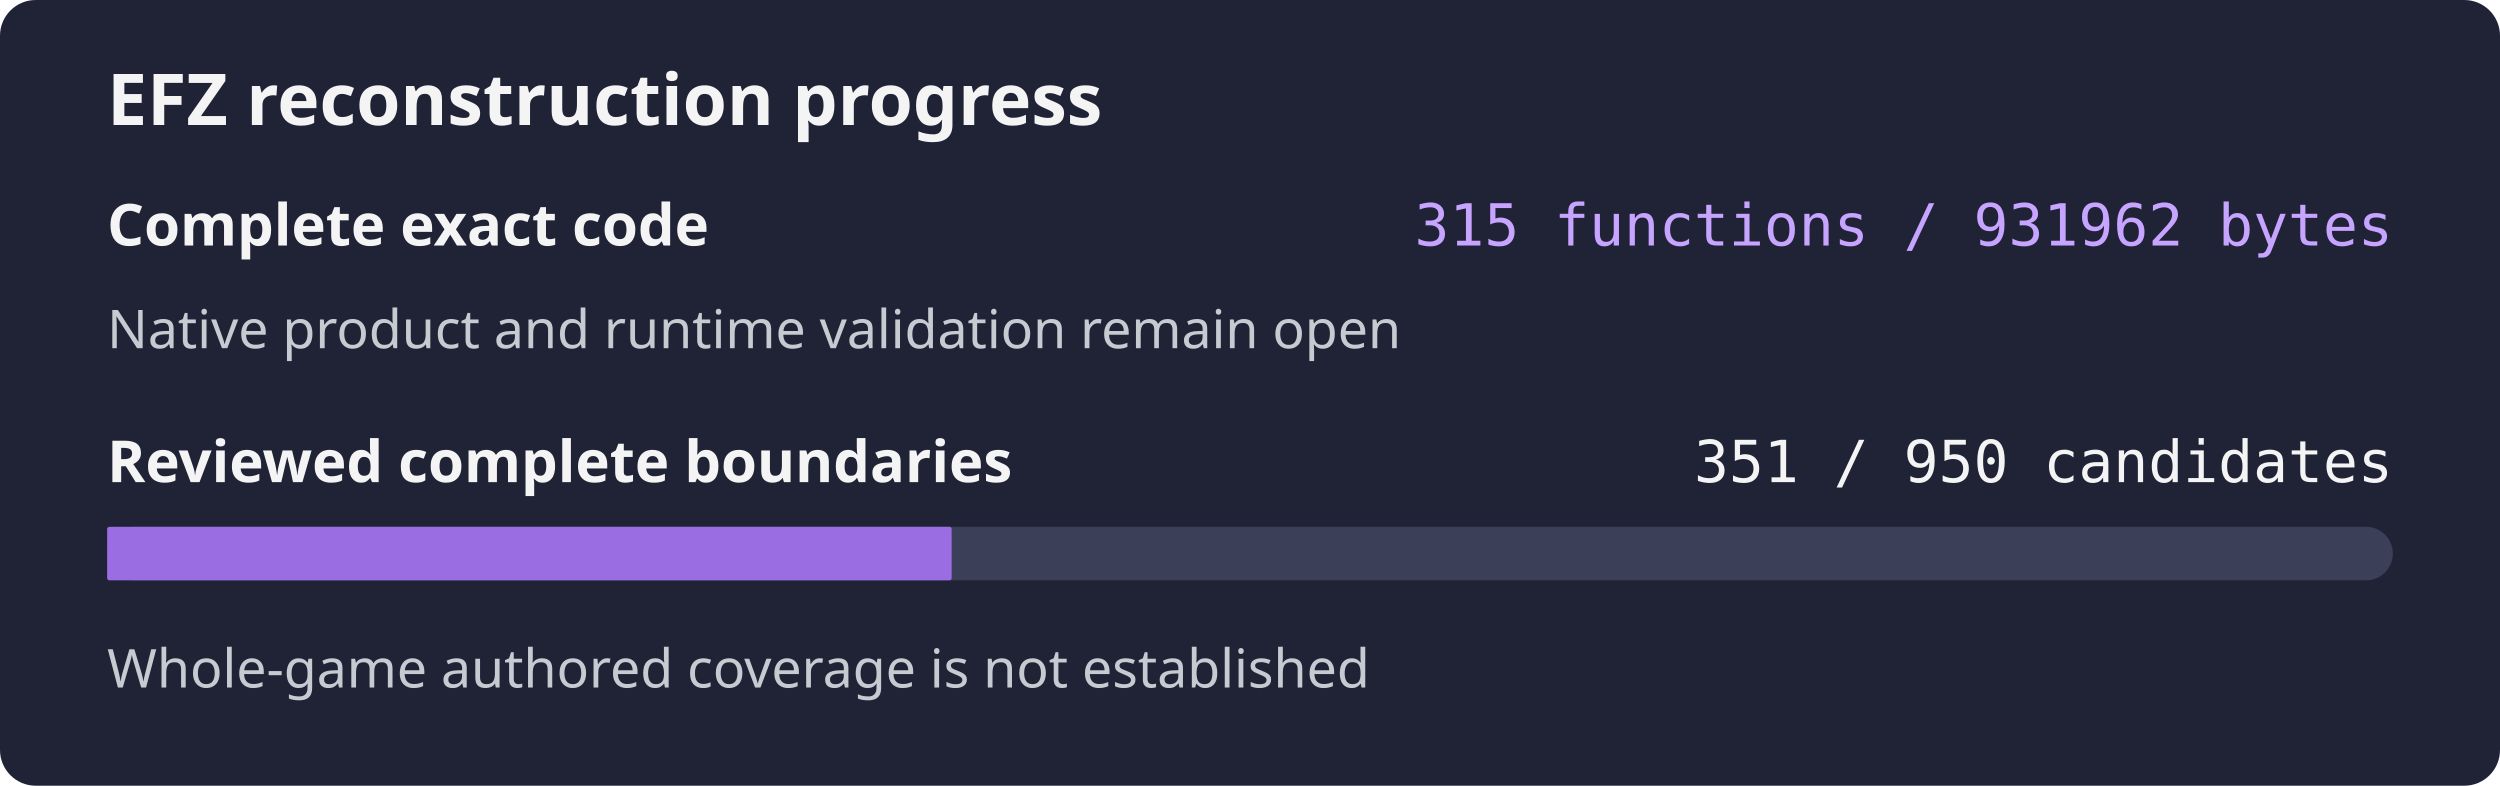
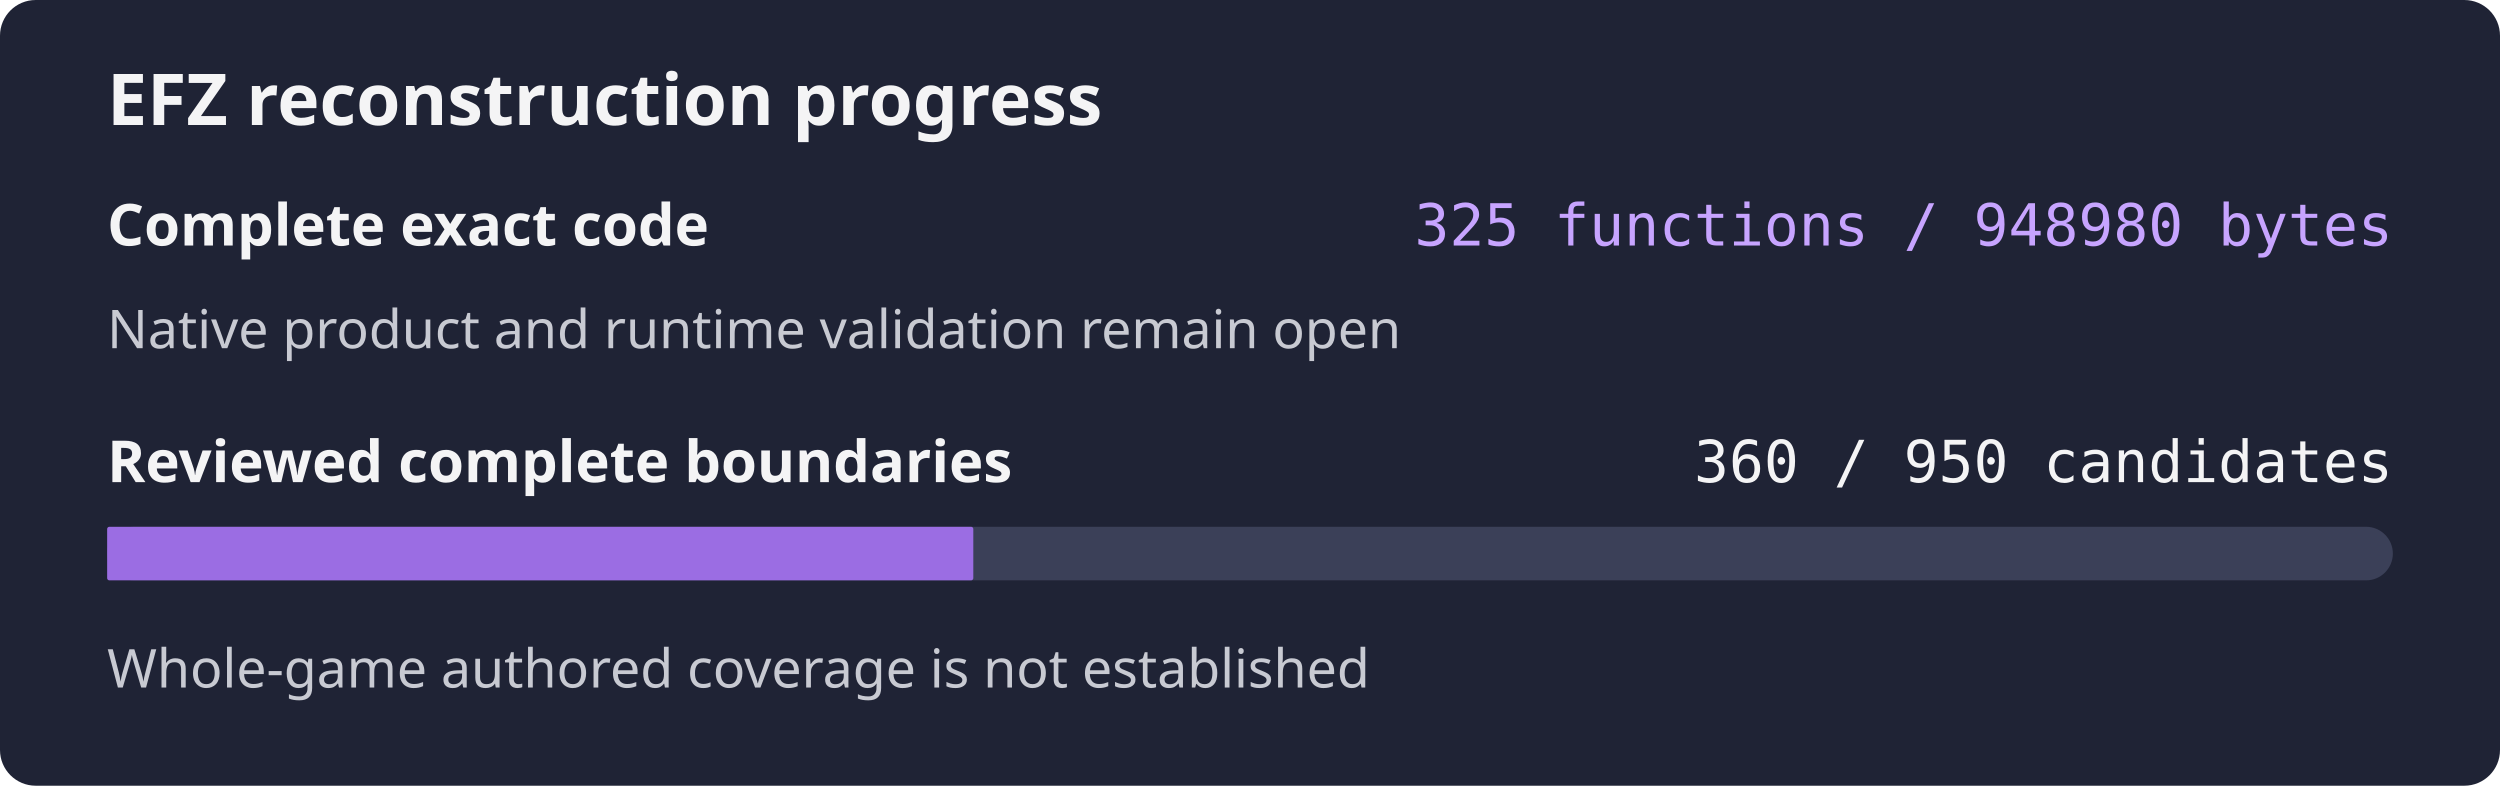
- <svg xmlns="http://www.w3.org/2000/svg" width="560" height="176" role="img" aria-label="EFZ reconstruction: 315 exact functions, 931962 exact bytes; 351 reviewed boundaries out of 950 candidates">
+ <svg xmlns="http://www.w3.org/2000/svg" width="560" height="176" role="img" aria-label="EFZ reconstruction: 325 exact functions, 948980 exact bytes; 360 reviewed boundaries out of 950 candidates">
  <rect width="560" height="176" rx="8" fill="#1f2335" />
  <text x="24" y="28" fill="#f4f4f5" font-family="sans-serif" font-size="16" font-weight="600">EFZ reconstruction progress</text>
  <text x="24" y="55" fill="#f4f4f5" font-family="sans-serif" font-size="13" font-weight="600">Complete exact code</text>
-   <text x="536" y="55" fill="#c7a4ff" text-anchor="end" font-family="monospace" font-size="13">315 functions / 931962 bytes</text>
+   <text x="536" y="55" fill="#c7a4ff" text-anchor="end" font-family="monospace" font-size="13">325 functions / 948980 bytes</text>
  <text x="24" y="78" fill="#c8cad2" font-family="sans-serif" font-size="12">Native product and runtime validation remain open</text>
  <text x="24" y="108" fill="#f4f4f5" font-family="sans-serif" font-size="13" font-weight="600">Reviewed complete boundaries</text>
-   <text x="536" y="108" fill="#f4f4f5" text-anchor="end" font-family="monospace" font-size="13">351 / 950 candidates</text>
+   <text x="536" y="108" fill="#f4f4f5" text-anchor="end" font-family="monospace" font-size="13">360 / 950 candidates</text>
  <rect x="24" y="118" width="512" height="12" rx="6" fill="#3b4058" />
-   <rect x="24" y="118" width="189.17" height="12" rx="0.5" fill="#9b6de3" />
+   <rect x="24" y="118" width="194.02" height="12" rx="0.5" fill="#9b6de3" />
  <text x="24" y="154" fill="#c8cad2" font-family="sans-serif" font-size="12">Whole-game authored coverage is not established</text>
</svg>
